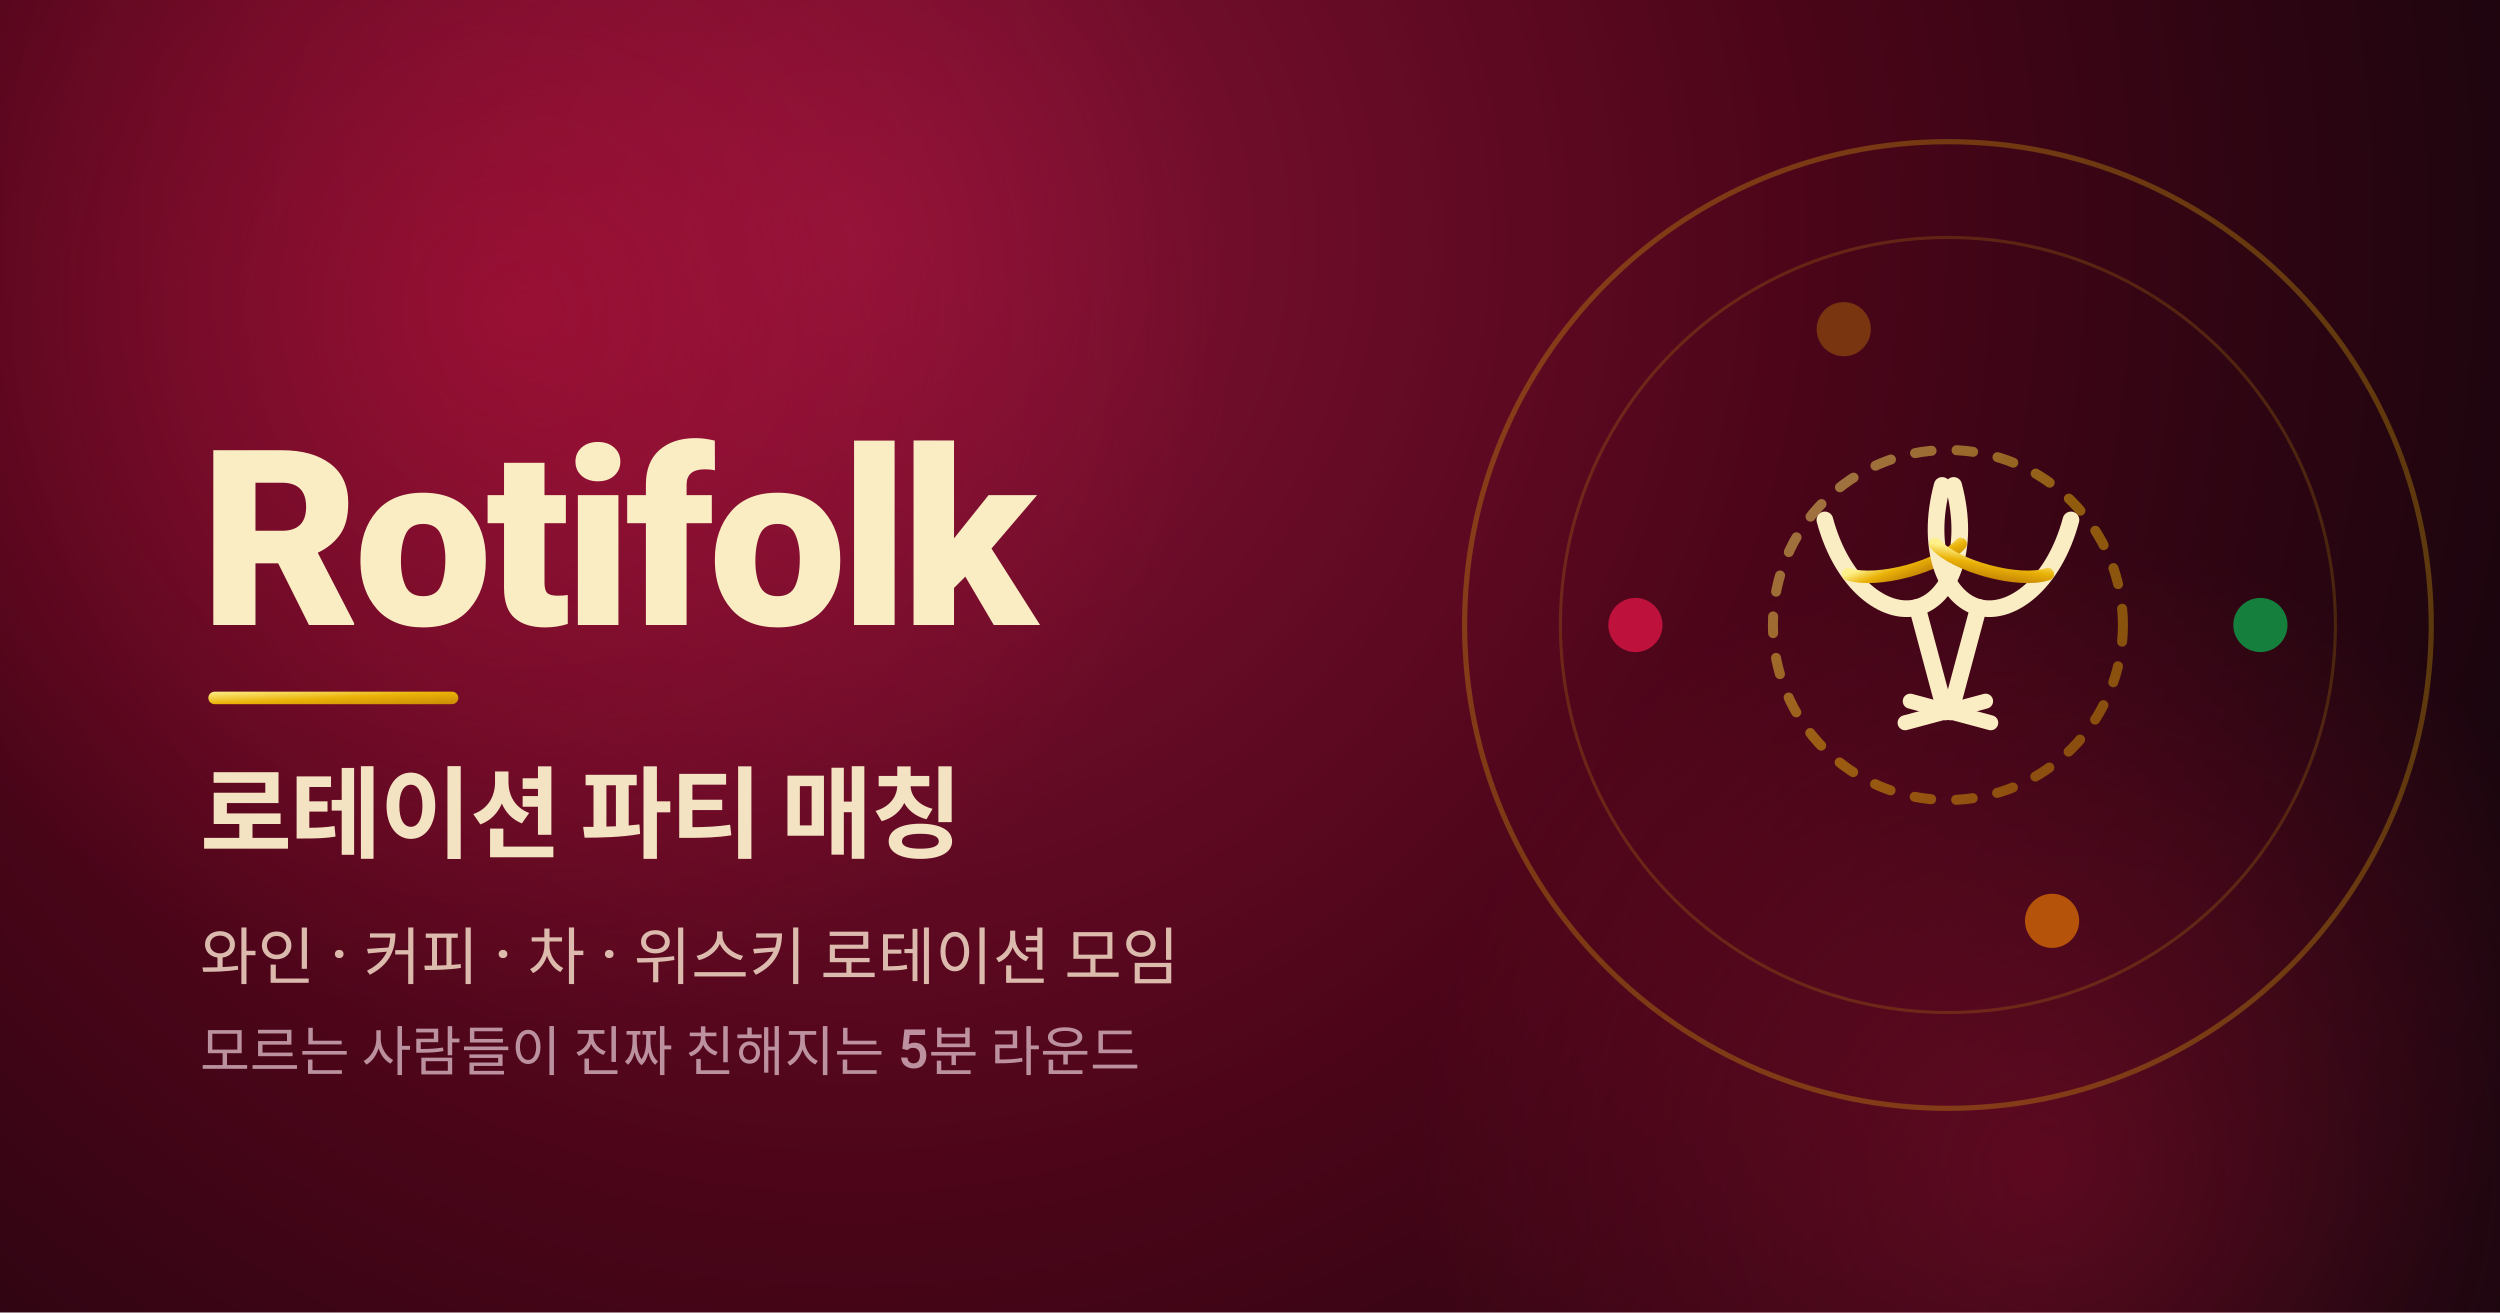
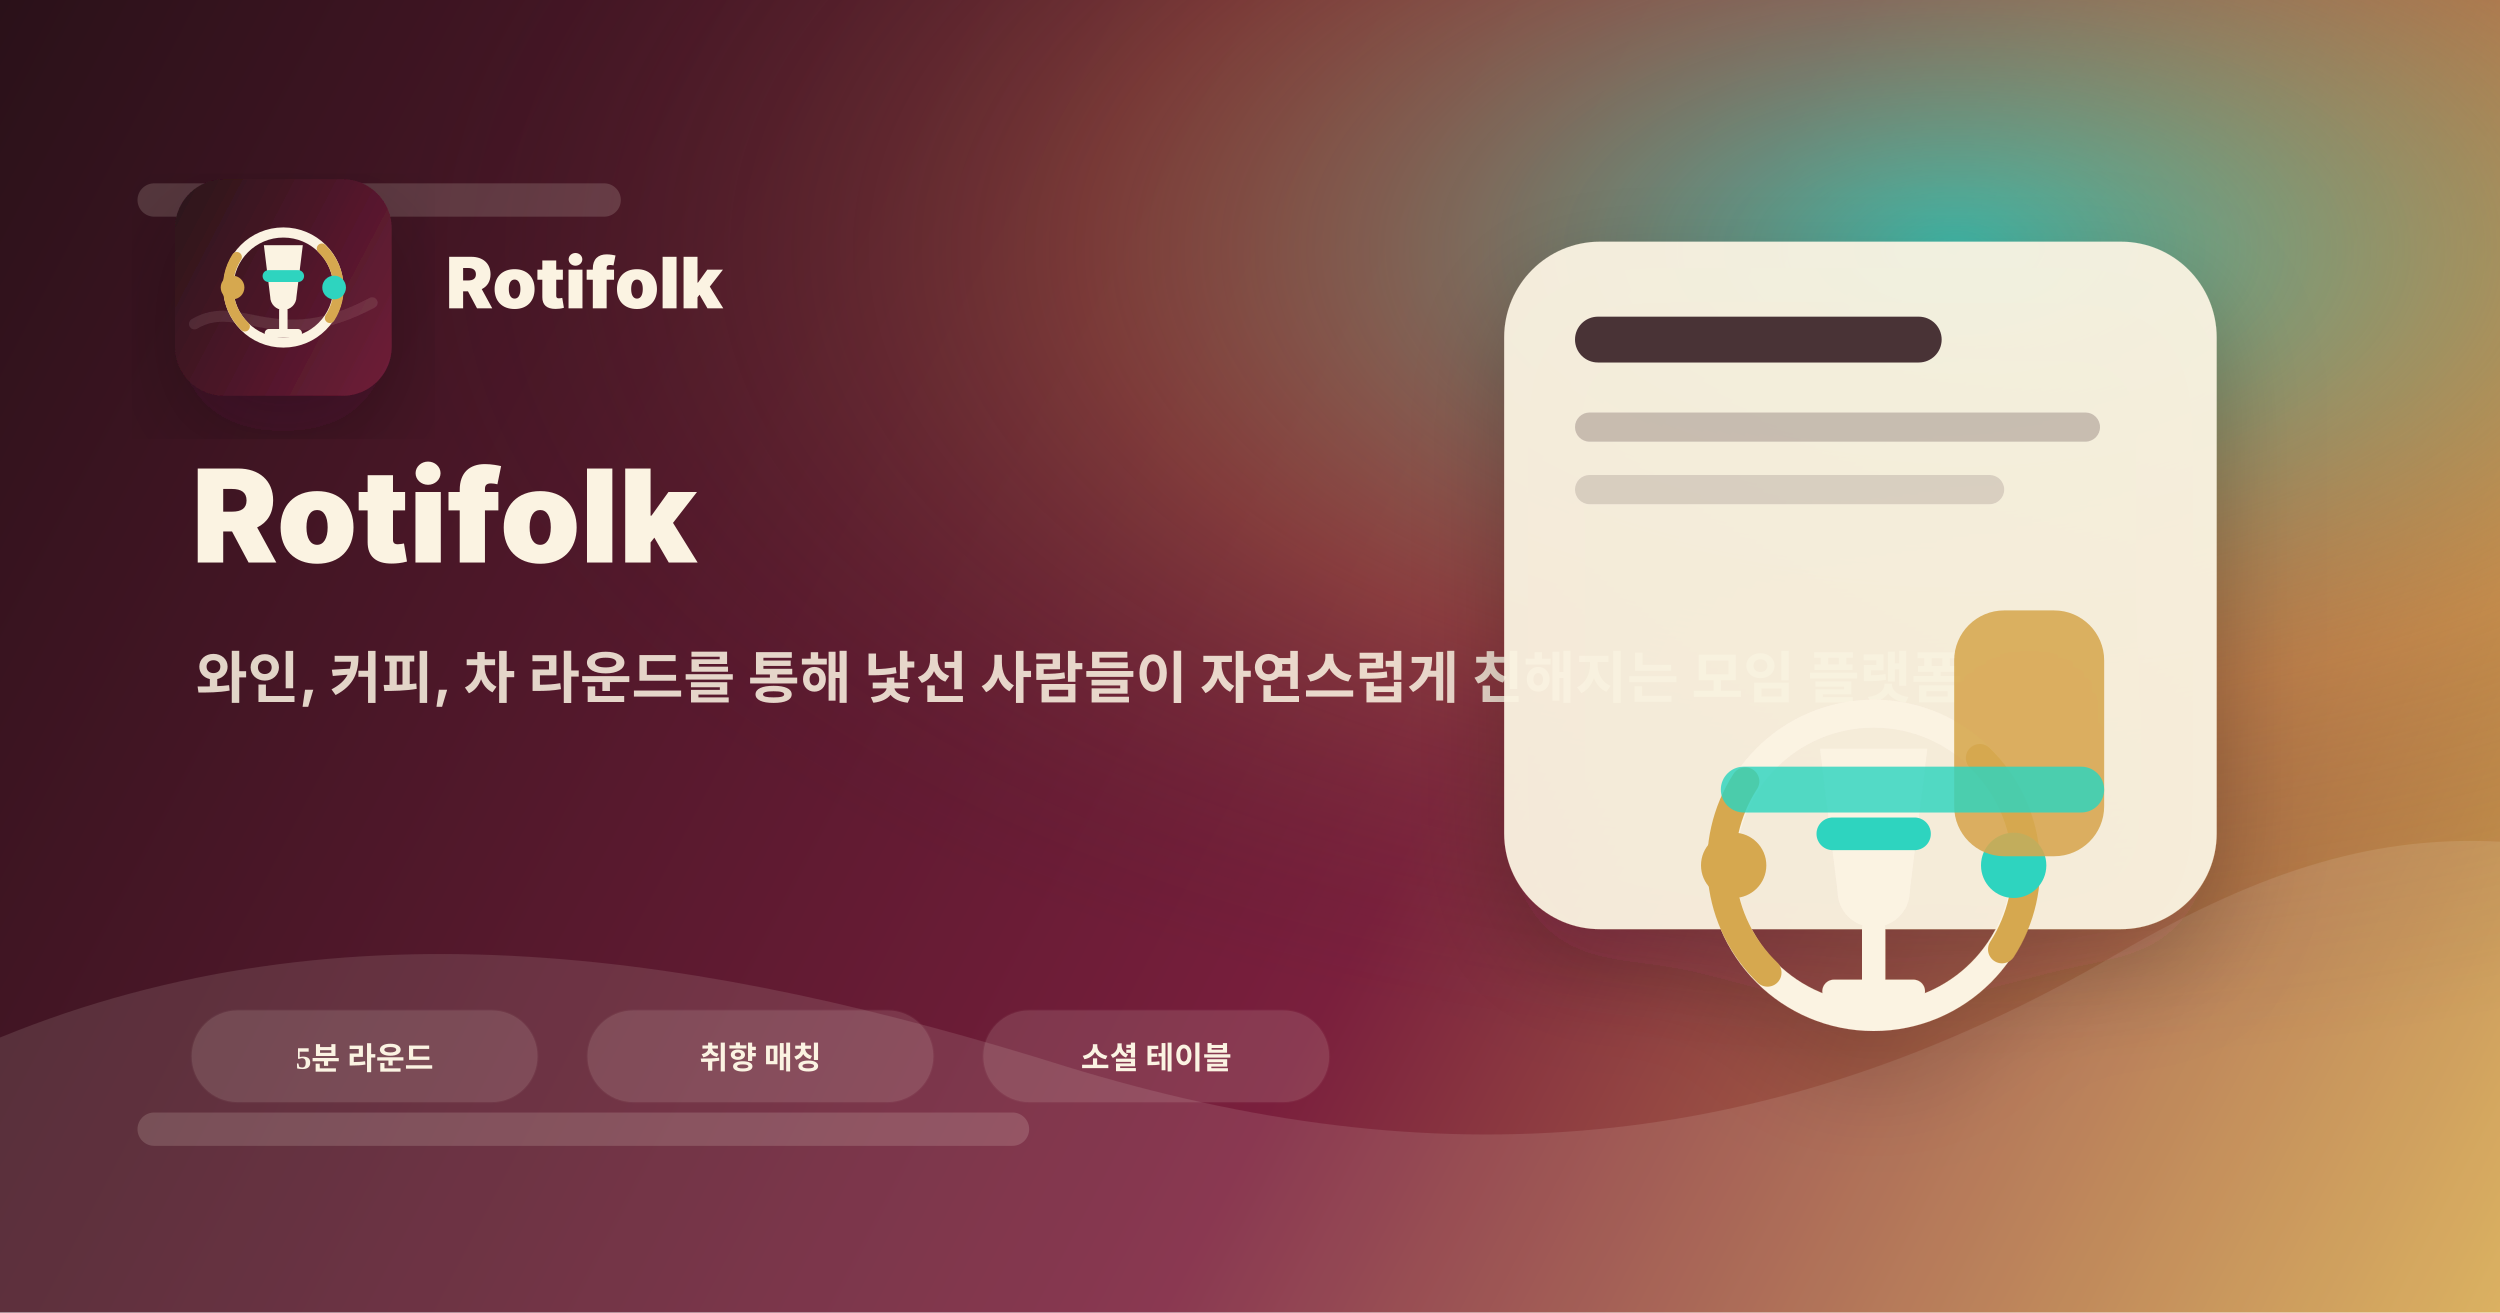
- <svg xmlns="http://www.w3.org/2000/svg" width="1200" height="630" viewBox="0 0 1200 630" role="img" aria-label="Rotifolk — 로테이션 파티 매칭">
+ <svg xmlns="http://www.w3.org/2000/svg" width="1200" height="630" viewBox="0 0 1200 630" role="img" aria-label="Rotifolk">
  <defs>
-     <radialGradient id="cellar" cx="34%" cy="18%" r="95%" gradientUnits="userSpaceOnUse">
-       <stop offset="0" stop-color="#881337" />
-       <stop offset="0.5" stop-color="#4c0519" />
-       <stop offset="1" stop-color="#0f050b" />
+     <linearGradient id="bg" x1="0" y1="0" x2="1200" y2="630" gradientUnits="userSpaceOnUse">
+       <stop stop-color="#2a1119" />
+       <stop offset=".58" stop-color="#7a1f3d" />
+       <stop offset="1" stop-color="#d6a84f" />
+     </linearGradient>
+     <radialGradient id="halo" cx="78%" cy="19%" r="62%">
+       <stop stop-color="#2dd4bf" stop-opacity=".82" />
+       <stop offset=".56" stop-color="#d6a84f" stop-opacity=".22" />
+       <stop offset="1" stop-color="#2a1119" stop-opacity="0" />
    </radialGradient>
-     <linearGradient id="gold" x1="0" y1="0" x2="1" y2="1">
-       <stop offset="0" stop-color="#fef08a" />
-       <stop offset="0.5" stop-color="#eab308" />
-       <stop offset="1" stop-color="#ca8a04" />
-     </linearGradient>
-     <radialGradient id="glow" cx="50%" cy="50%" r="50%">
-       <stop offset="0" stop-color="#be123c" stop-opacity="0.5" />
-       <stop offset="1" stop-color="#be123c" stop-opacity="0" />
-     </radialGradient>
+     <filter id="soft" x="-20%" y="-20%" width="140%" height="140%">
+       <feDropShadow dx="0" dy="18" stdDeviation="24" flood-color="#2a1119" flood-opacity=".26" />
+     </filter>
  </defs>
-   <rect width="1200" height="630" fill="url(#cellar)" />
-   <circle cx="250" cy="150" r="340" fill="url(#glow)" />
-   <circle cx="980" cy="560" r="300" fill="url(#glow)" opacity="0.7" />
-   <circle cx="935" cy="300" r="232" fill="none" stroke="#eab308" stroke-width="2.5" opacity="0.30" />
-   <circle cx="935" cy="300" r="186" fill="none" stroke="#eab308" stroke-width="1.5" opacity="0.18" />
-   <g transform="translate(935 300) scale(4)" stroke="url(#gold)" stroke-linecap="round" fill="none">
-     <circle cx="0" cy="0" r="21" fill="none" stroke="url(#gold)" stroke-dasharray="2 3" stroke-width="1.2" opacity="0.5" />
-     <g transform="rotate(-15)">
-       <path d="M -11 -16 C -11 -8, -7 -3, -3 -3 C 1 -3, 5 -8, 5 -16" stroke="#faedc4" stroke-width="2" fill="none" stroke-linecap="round" />
-       <path d="M -3 -3 L -3 10" stroke="#faedc4" stroke-width="2" stroke-linecap="round" />
-       <path d="M -8 10 L 2 10" stroke="#faedc4" stroke-width="1.8" stroke-linecap="round" />
-       <path d="M -10 -9 C -7 -7, 1 -7, 4 -9" stroke="url(#gold)" stroke-width="1.5" fill="none" stroke-linecap="round" />
-     </g>
-     <g transform="rotate(15)">
-       <path d="M -5 -16 C -5 -8, -1 -3, 3 -3 C 7 -3, 11 -8, 11 -16" stroke="#faedc4" stroke-width="2" fill="none" stroke-linecap="round" />
-       <path d="M 3 -3 L 3 10" stroke="#faedc4" stroke-width="2" stroke-linecap="round" />
-       <path d="M -2 10 L 8 10" stroke="#faedc4" stroke-width="1.8" stroke-linecap="round" />
-       <path d="M -4 -9 C -1 -7, 7 -7, 10 -9" stroke="url(#gold)" stroke-width="1.5" fill="none" stroke-linecap="round" />
+   <rect width="1200" height="630" fill="url(#bg)" />
+   <rect width="1200" height="630" fill="url(#halo)" />
+   <path d="M0 498C166 430 340 458 512 512c176 54 336 44 504-54 72-42 126-57 184-54v226H0Z" fill="#fbf3e2" opacity=".12" />
+   <path d="M74 96h216M74 542h412" stroke="#fbf3e2" stroke-opacity=".16" stroke-width="16" stroke-linecap="round" />
+   <g transform="translate(84 86)" filter="url(#soft)">
+     <svg width="104" height="104" viewBox="0 0 512 512">
+       <rect width="512" height="512" rx="116" fill="url(#bg)" />
+       <rect width="512" height="512" rx="116" fill="url(#glow)" />
+       <path d="M46 342C154 278 238 414 466 292" fill="none" stroke="#fbf3e2" stroke-opacity=".1" stroke-width="26" stroke-linecap="round" />
+       <g filter="url(#shadow)">
+         <g transform="translate(0 0) scale(1)">
+           <circle cx="256" cy="256" r="130" fill="none" stroke="#fbf3e2" stroke-width="24" />
+           <path d="M347 164a130 130 0 0 1 19 164M165 348a130 130 0 0 1-19-164" fill="none" stroke="#d6a84f" stroke-width="24" stroke-linecap="round" />
+           <path d="M210 156h92l-15 122a31 31 0 0 1-62 0z" fill="#fbf3e2" />
+           <path d="M221 229h70" stroke="#2dd4bf" stroke-width="28" stroke-linecap="round" />
+           <path d="M256 310v54M222 364h68" stroke="#fbf3e2" stroke-width="20" stroke-linecap="round" />
+           <circle cx="376" cy="256" r="28" fill="#2dd4bf" />
+           <circle cx="136" cy="256" r="28" fill="#d6a84f" />
+         </g>
+       </g>
+     </svg>
+   </g>
+   <text x="214" y="148" font-family="Inter, Pretendard, system-ui, -apple-system, BlinkMacSystemFont, 'Segoe UI', sans-serif" font-size="34" font-weight="900" fill="#fbf3e2">Rotifolk</text>
+   <text x="92" y="270" font-family="Inter, Pretendard, system-ui, -apple-system, BlinkMacSystemFont, 'Segoe UI', sans-serif" font-size="62" font-weight="900" fill="#fbf3e2">Rotifolk</text>
+   <text x="94" y="335" font-family="Pretendard, system-ui, -apple-system, BlinkMacSystemFont, 'Segoe UI', sans-serif" font-size="27" font-weight="700" fill="#fbf3e2" opacity=".86">와인, 커피, 차 라운드를 통해 낯선 사람들이 자연스럽게 친해지는 모임 플랫폼</text>
+   <g transform="translate(92 485)">
+     <rect width="166" height="44" rx="22" fill="#fbf3e2" opacity=".13" stroke="#fbf3e2" stroke-opacity=".26" />
+     <text x="83" y="28" text-anchor="middle" font-size="15" font-weight="800" fill="#fbf3e2">5분 라운드</text>
+   </g>
+   <g transform="translate(282 485)">
+     <rect width="166" height="44" rx="22" fill="#fbf3e2" opacity=".13" stroke="#fbf3e2" stroke-opacity=".26" />
+     <text x="83" y="28" text-anchor="middle" font-size="15" font-weight="800" fill="#fbf3e2">취향 매칭</text>
+   </g>
+   <g transform="translate(472 485)">
+     <rect width="166" height="44" rx="22" fill="#fbf3e2" opacity=".13" stroke="#fbf3e2" stroke-opacity=".26" />
+     <text x="83" y="28" text-anchor="middle" font-size="15" font-weight="800" fill="#fbf3e2">소셜 테이블</text>
+   </g>
+   <g filter="url(#soft)">
+     <g transform="translate(722 116)">
+       <rect width="342" height="330" rx="46" fill="#fbf3e2" opacity=".94" />
+       <rect x="34" y="36" width="176" height="22" rx="11" fill="#2a1119" opacity=".84" />
+       <rect x="34" y="82" width="252" height="14" rx="7" fill="#2a1119" opacity=".22" />
+       <rect x="34" y="112" width="206" height="14" rx="7" fill="#2a1119" opacity=".14" />
+       <g transform="translate(34 156) scale(.56)">
+         <g transform="translate(0 0) scale(1)">
+           <circle cx="256" cy="256" r="130" fill="none" stroke="#fbf3e2" stroke-width="24" />
+           <path d="M347 164a130 130 0 0 1 19 164M165 348a130 130 0 0 1-19-164" fill="none" stroke="#d6a84f" stroke-width="24" stroke-linecap="round" />
+           <path d="M210 156h92l-15 122a31 31 0 0 1-62 0z" fill="#fbf3e2" />
+           <path d="M221 229h70" stroke="#2dd4bf" stroke-width="28" stroke-linecap="round" />
+           <path d="M256 310v54M222 364h68" stroke="#fbf3e2" stroke-width="20" stroke-linecap="round" />
+           <circle cx="376" cy="256" r="28" fill="#2dd4bf" />
+           <circle cx="136" cy="256" r="28" fill="#d6a84f" />
+         </g>
+       </g>
+       <rect x="216" y="177" width="72" height="118" rx="24" fill="#d6a84f" opacity=".88" />
+       <rect x="104" y="252" width="184" height="22" rx="11" fill="#2dd4bf" opacity=".82" />
    </g>
  </g>
-   <g transform="translate(935 300)">
-     <circle cx="-150" cy="0" r="13" fill="#be123c" />
-     <circle cx="-50" cy="-142" r="13" fill="#78350f" />
-     <circle cx="150" cy="0" r="13" fill="#15803d" />
-     <circle cx="50" cy="142" r="13" fill="#b45309" />
-   </g>
-   <g font-family="'Pretendard', -apple-system, 'Segoe UI', Roboto, sans-serif">
-     <text x="96" y="300" fill="#faedc4" font-size="118" font-weight="800" letter-spacing="-3">Rotifolk</text>
-     <rect x="100" y="332" width="120" height="6" rx="3" fill="url(#gold)" />
-     <text x="96" y="408" fill="#f4e3c2" font-size="48" font-weight="700" letter-spacing="-1">로테이션 파티 매칭</text>
-     <text x="96" y="470" fill="#e7c9b8" font-size="30" font-weight="500" opacity="0.92">와인 · 커피 · 차 · 위스키 로테이션 모임</text>
-     <text x="96" y="514" fill="#cfa9b6" font-size="26" font-weight="500" opacity="0.85">모르는 사람들이 진짜 친해지는 5분 라운드</text>
-   </g>
</svg>
